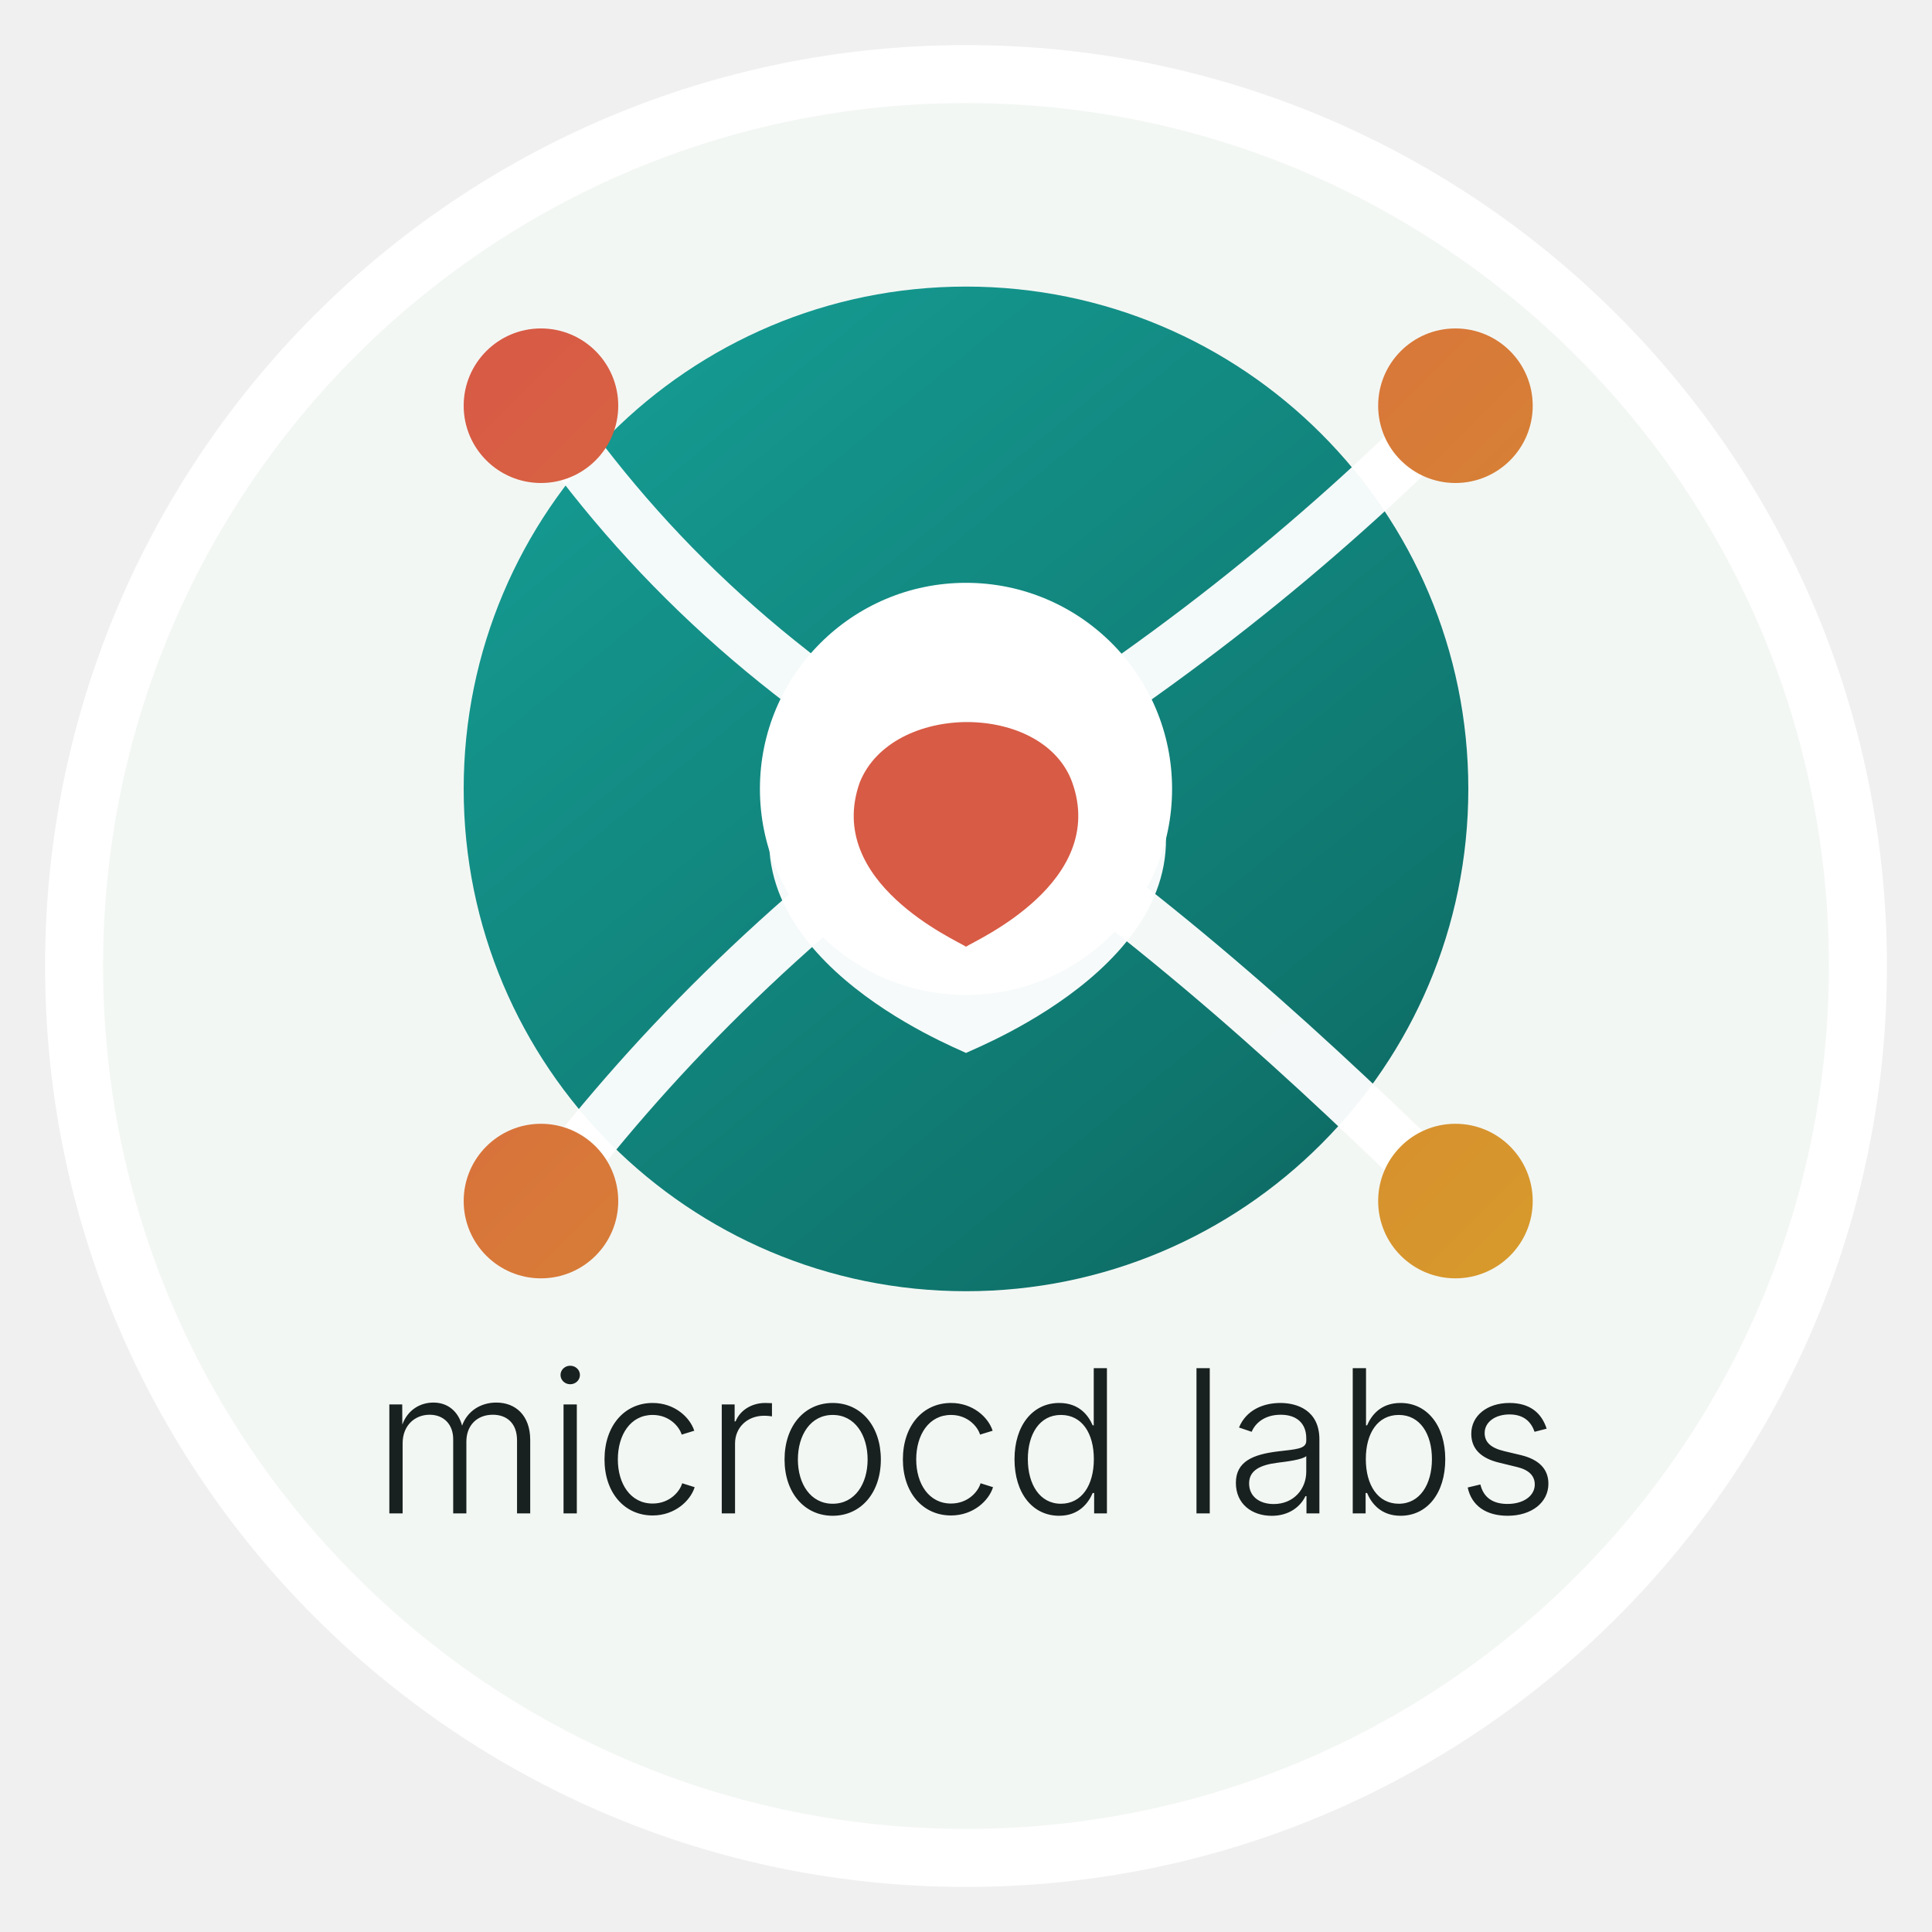
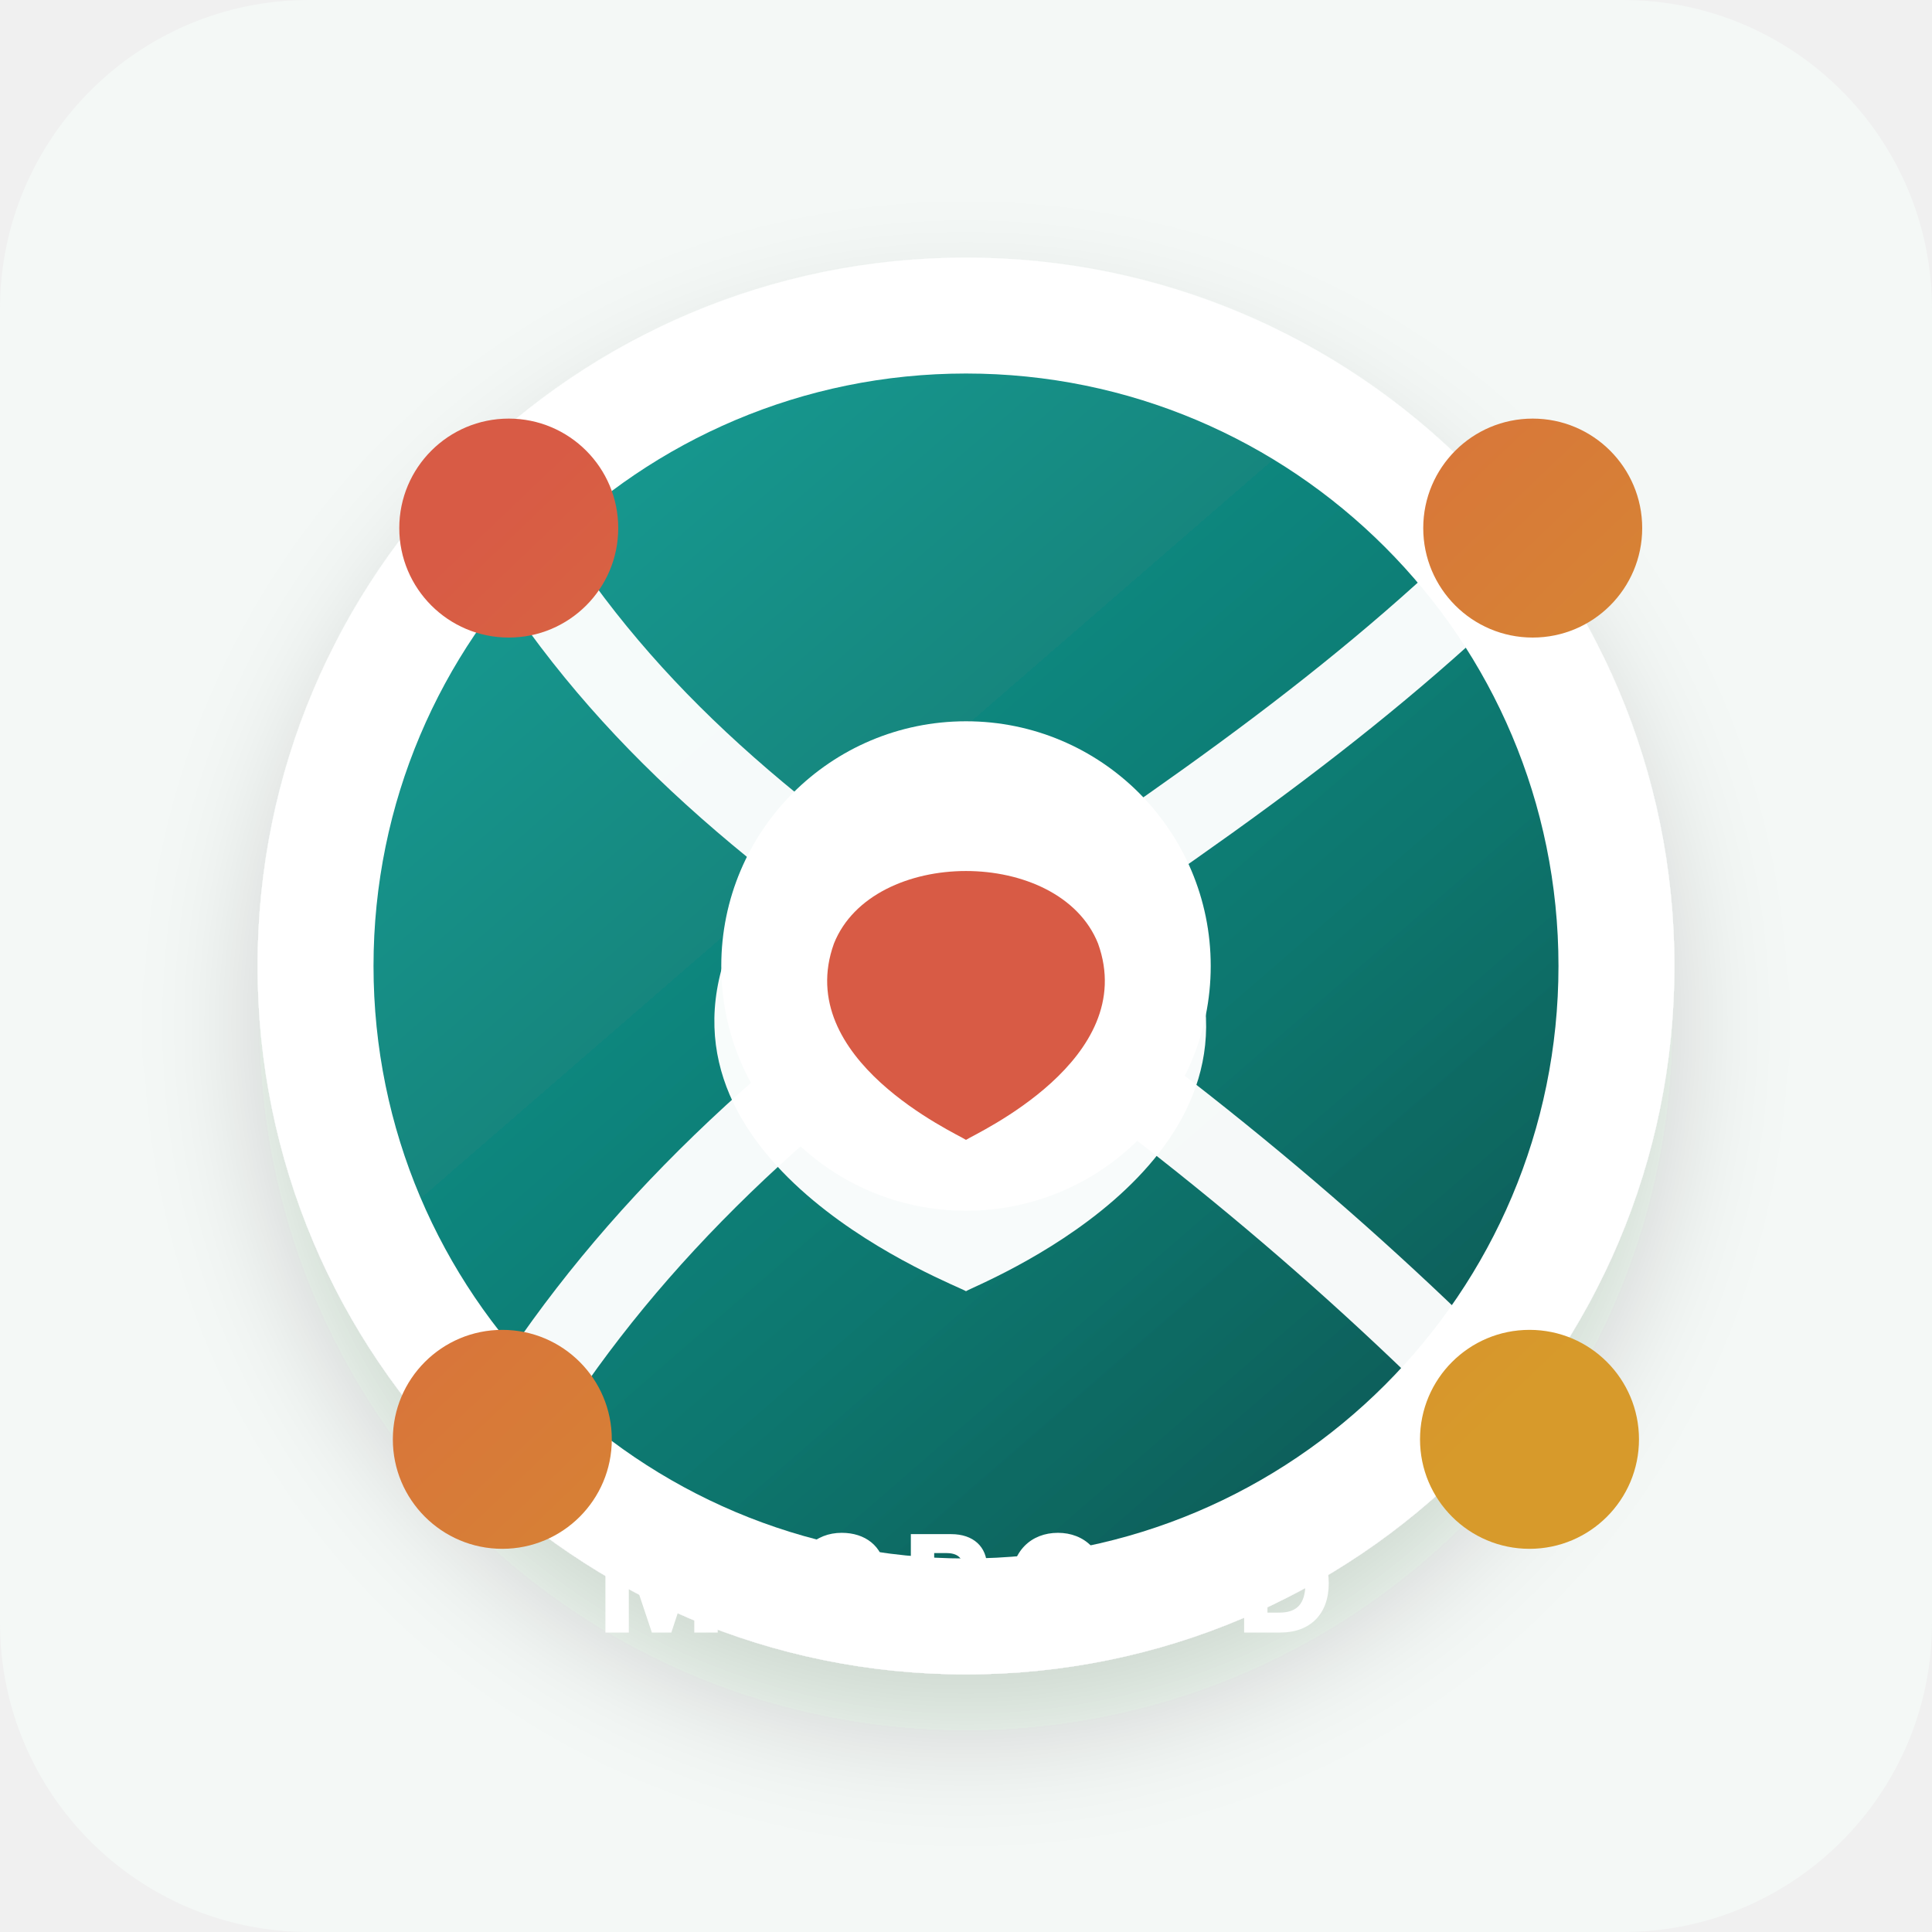
<svg xmlns="http://www.w3.org/2000/svg" width="2in" height="2in" viewBox="0 0 600 600" role="img" aria-labelledby="title desc">
  <defs>
-     <linearGradient id="disc" x1="120" y1="80" x2="480" y2="520" gradientUnits="userSpaceOnUse">
+     <linearGradient id="disc" x1="118" y1="90" x2="482" y2="510" gradientUnits="userSpaceOnUse">
      <stop offset="0" stop-color="#16a39a" />
      <stop offset="0.62" stop-color="#0f766e" />
      <stop offset="1" stop-color="#0a4f4b" />
    </linearGradient>
-     <linearGradient id="warm" x1="150" y1="120" x2="450" y2="420" gradientUnits="userSpaceOnUse">
+     <linearGradient id="warm" x1="162" y1="150" x2="452" y2="454" gradientUnits="userSpaceOnUse">
      <stop offset="0" stop-color="#d85b45" />
      <stop offset="1" stop-color="#d79a2b" />
    </linearGradient>
+     <filter id="shadow" x="-20%" y="-20%" width="140%" height="140%">
+       <feDropShadow dx="0" dy="18" stdDeviation="18" flood-color="#18211f" flood-opacity="0.16" />
+     </filter>
  </defs>
-   <circle cx="300" cy="300" r="286" fill="#ffffff" />
-   <circle cx="300" cy="300" r="268" fill="#f3f7f4" />
-   <circle cx="300" cy="245" r="156" fill="url(#disc)" />
-   <circle cx="300" cy="245" r="64" fill="#ffffff" />
-   <circle cx="300" cy="245" r="21" fill="#0f766e" />
-   <g fill="none" stroke="#ffffff" stroke-width="17" stroke-linecap="round" stroke-linejoin="round" opacity="0.95">
-     <path d="M300 245 C242 212 201 174 168 126" />
-     <path d="M300 245 C362 207 407 171 452 126" />
-     <path d="M300 245 C242 287 201 329 168 373" />
-     <path d="M300 245 C362 287 407 329 452 373" />
+   <rect width="600" height="600" rx="96" fill="#f4f8f6" />
+   <g filter="url(#shadow)">
+     <circle cx="300" cy="300" r="220" fill="#ffffff" />
+     <circle cx="300" cy="300" r="184" fill="url(#disc)" />
+     <circle cx="300" cy="300" r="76" fill="#ffffff" />
+     <circle cx="300" cy="300" r="27" fill="#0f766e" />
+   </g>
+   <g fill="none" stroke="#ffffff" stroke-width="25" stroke-linecap="round" stroke-linejoin="round" opacity="0.96">
+     <path d="M300 300 C235 257 191 219 158 164" />
+     <path d="M300 300 C374 251 427 214 476 164" />
+     <path d="M300 300 C234 346 188 393 156 447" />
+     <path d="M300 300 C371 349 424 394 475 447" />
  </g>
  <g fill="url(#warm)">
-     <circle cx="168" cy="126" r="24" />
-     <circle cx="452" cy="126" r="24" />
-     <circle cx="168" cy="373" r="24" />
-     <circle cx="452" cy="373" r="24" />
+     <circle cx="158" cy="164" r="34" />
+     <circle cx="476" cy="164" r="34" />
+     <circle cx="156" cy="447" r="34" />
+     <circle cx="475" cy="447" r="34" />
  </g>
-   <path d="M242 244 C259 199 340 199 359 244 C378 296 304 325 300 327 C296 325 223 296 242 244Z" fill="#ffffff" opacity="0.96" />
-   <path d="M267 243 C277 218 324 218 333 243 C344 274 303 292 300 294 C297 292 256 274 267 243Z" fill="#d85b45" />
-   <text x="300" y="470" text-anchor="middle" font-family="Inter, Arial, Helvetica, sans-serif" font-size="62" font-weight="350" letter-spacing="0" fill="#18211f">microcd labs</text>
+   <path d="M226 295 C247 235 347 235 370 295 C396 363 303 399 300 401 C297 399 201 363 226 295Z" fill="#ffffff" opacity="0.97" />
+   <path d="M259 293 C271 263 329 263 341 293 C354 329 303 352 300 354 C297 352 246 329 259 293Z" fill="#d85b45" />
+   <text x="300" y="507" text-anchor="middle" font-family="Inter, Arial, Helvetica, sans-serif" font-size="42" font-weight="800" letter-spacing="4" fill="#ffffff">MICROCD</text>
</svg>
